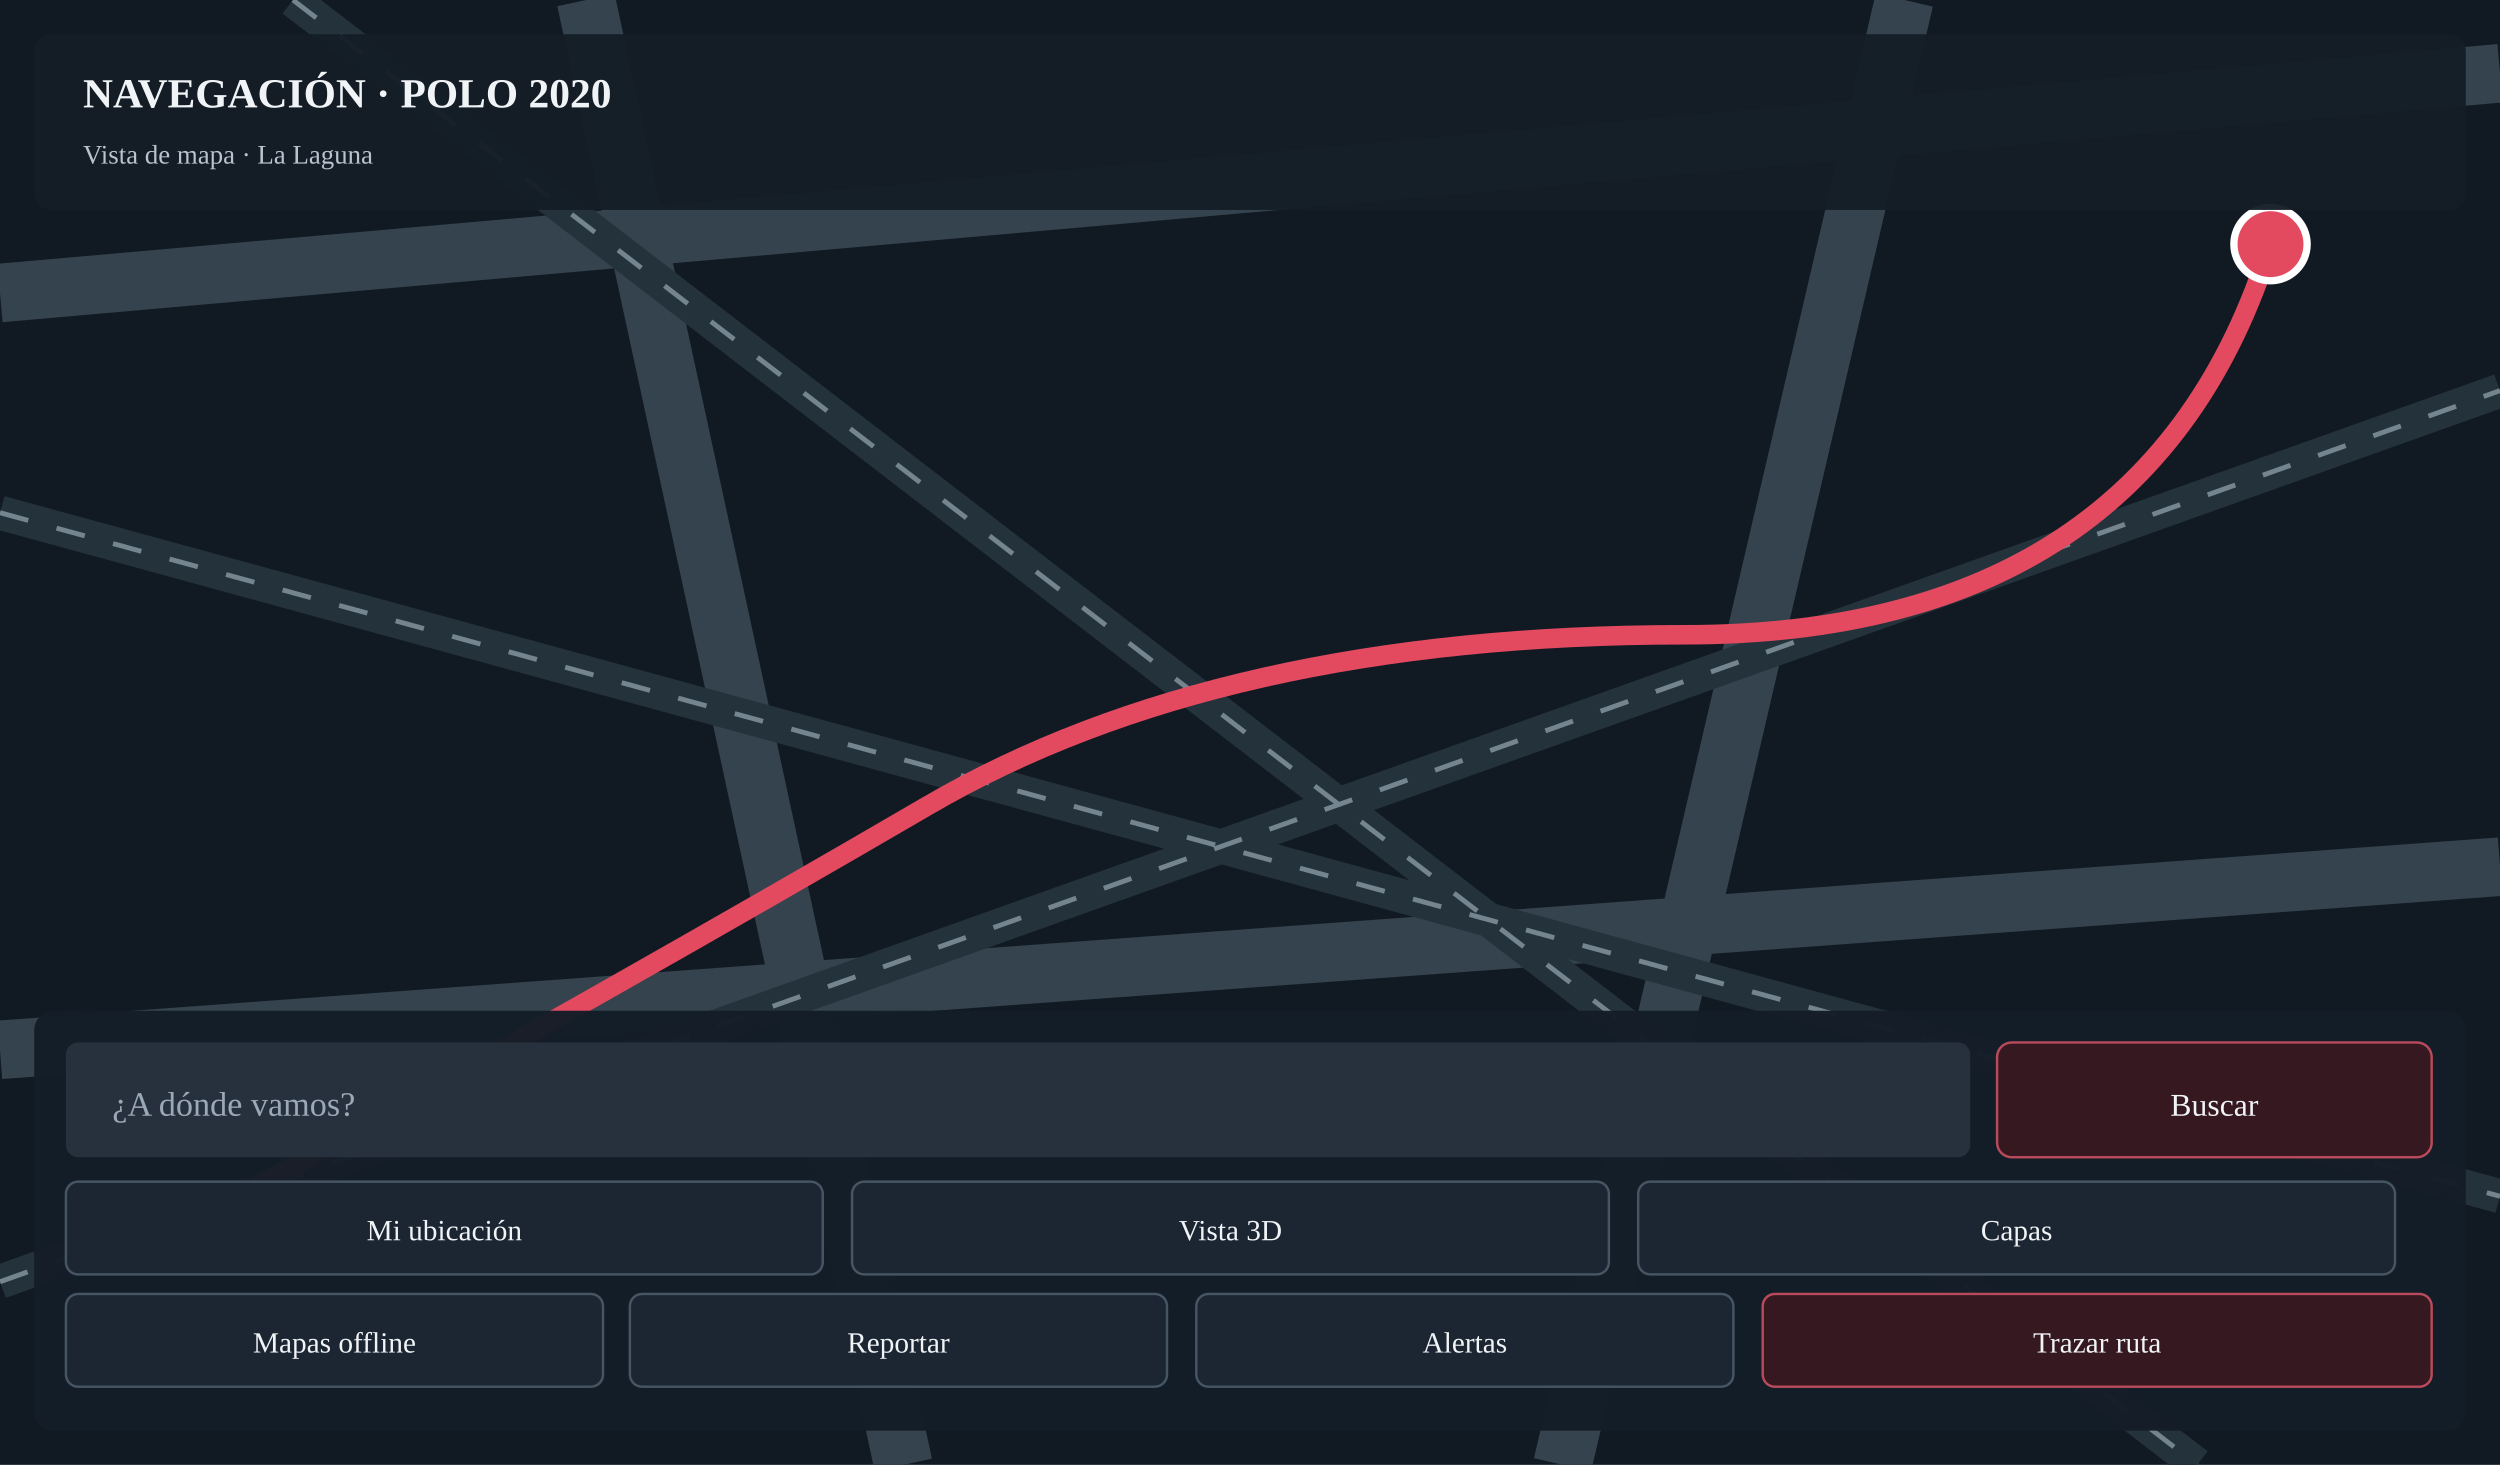
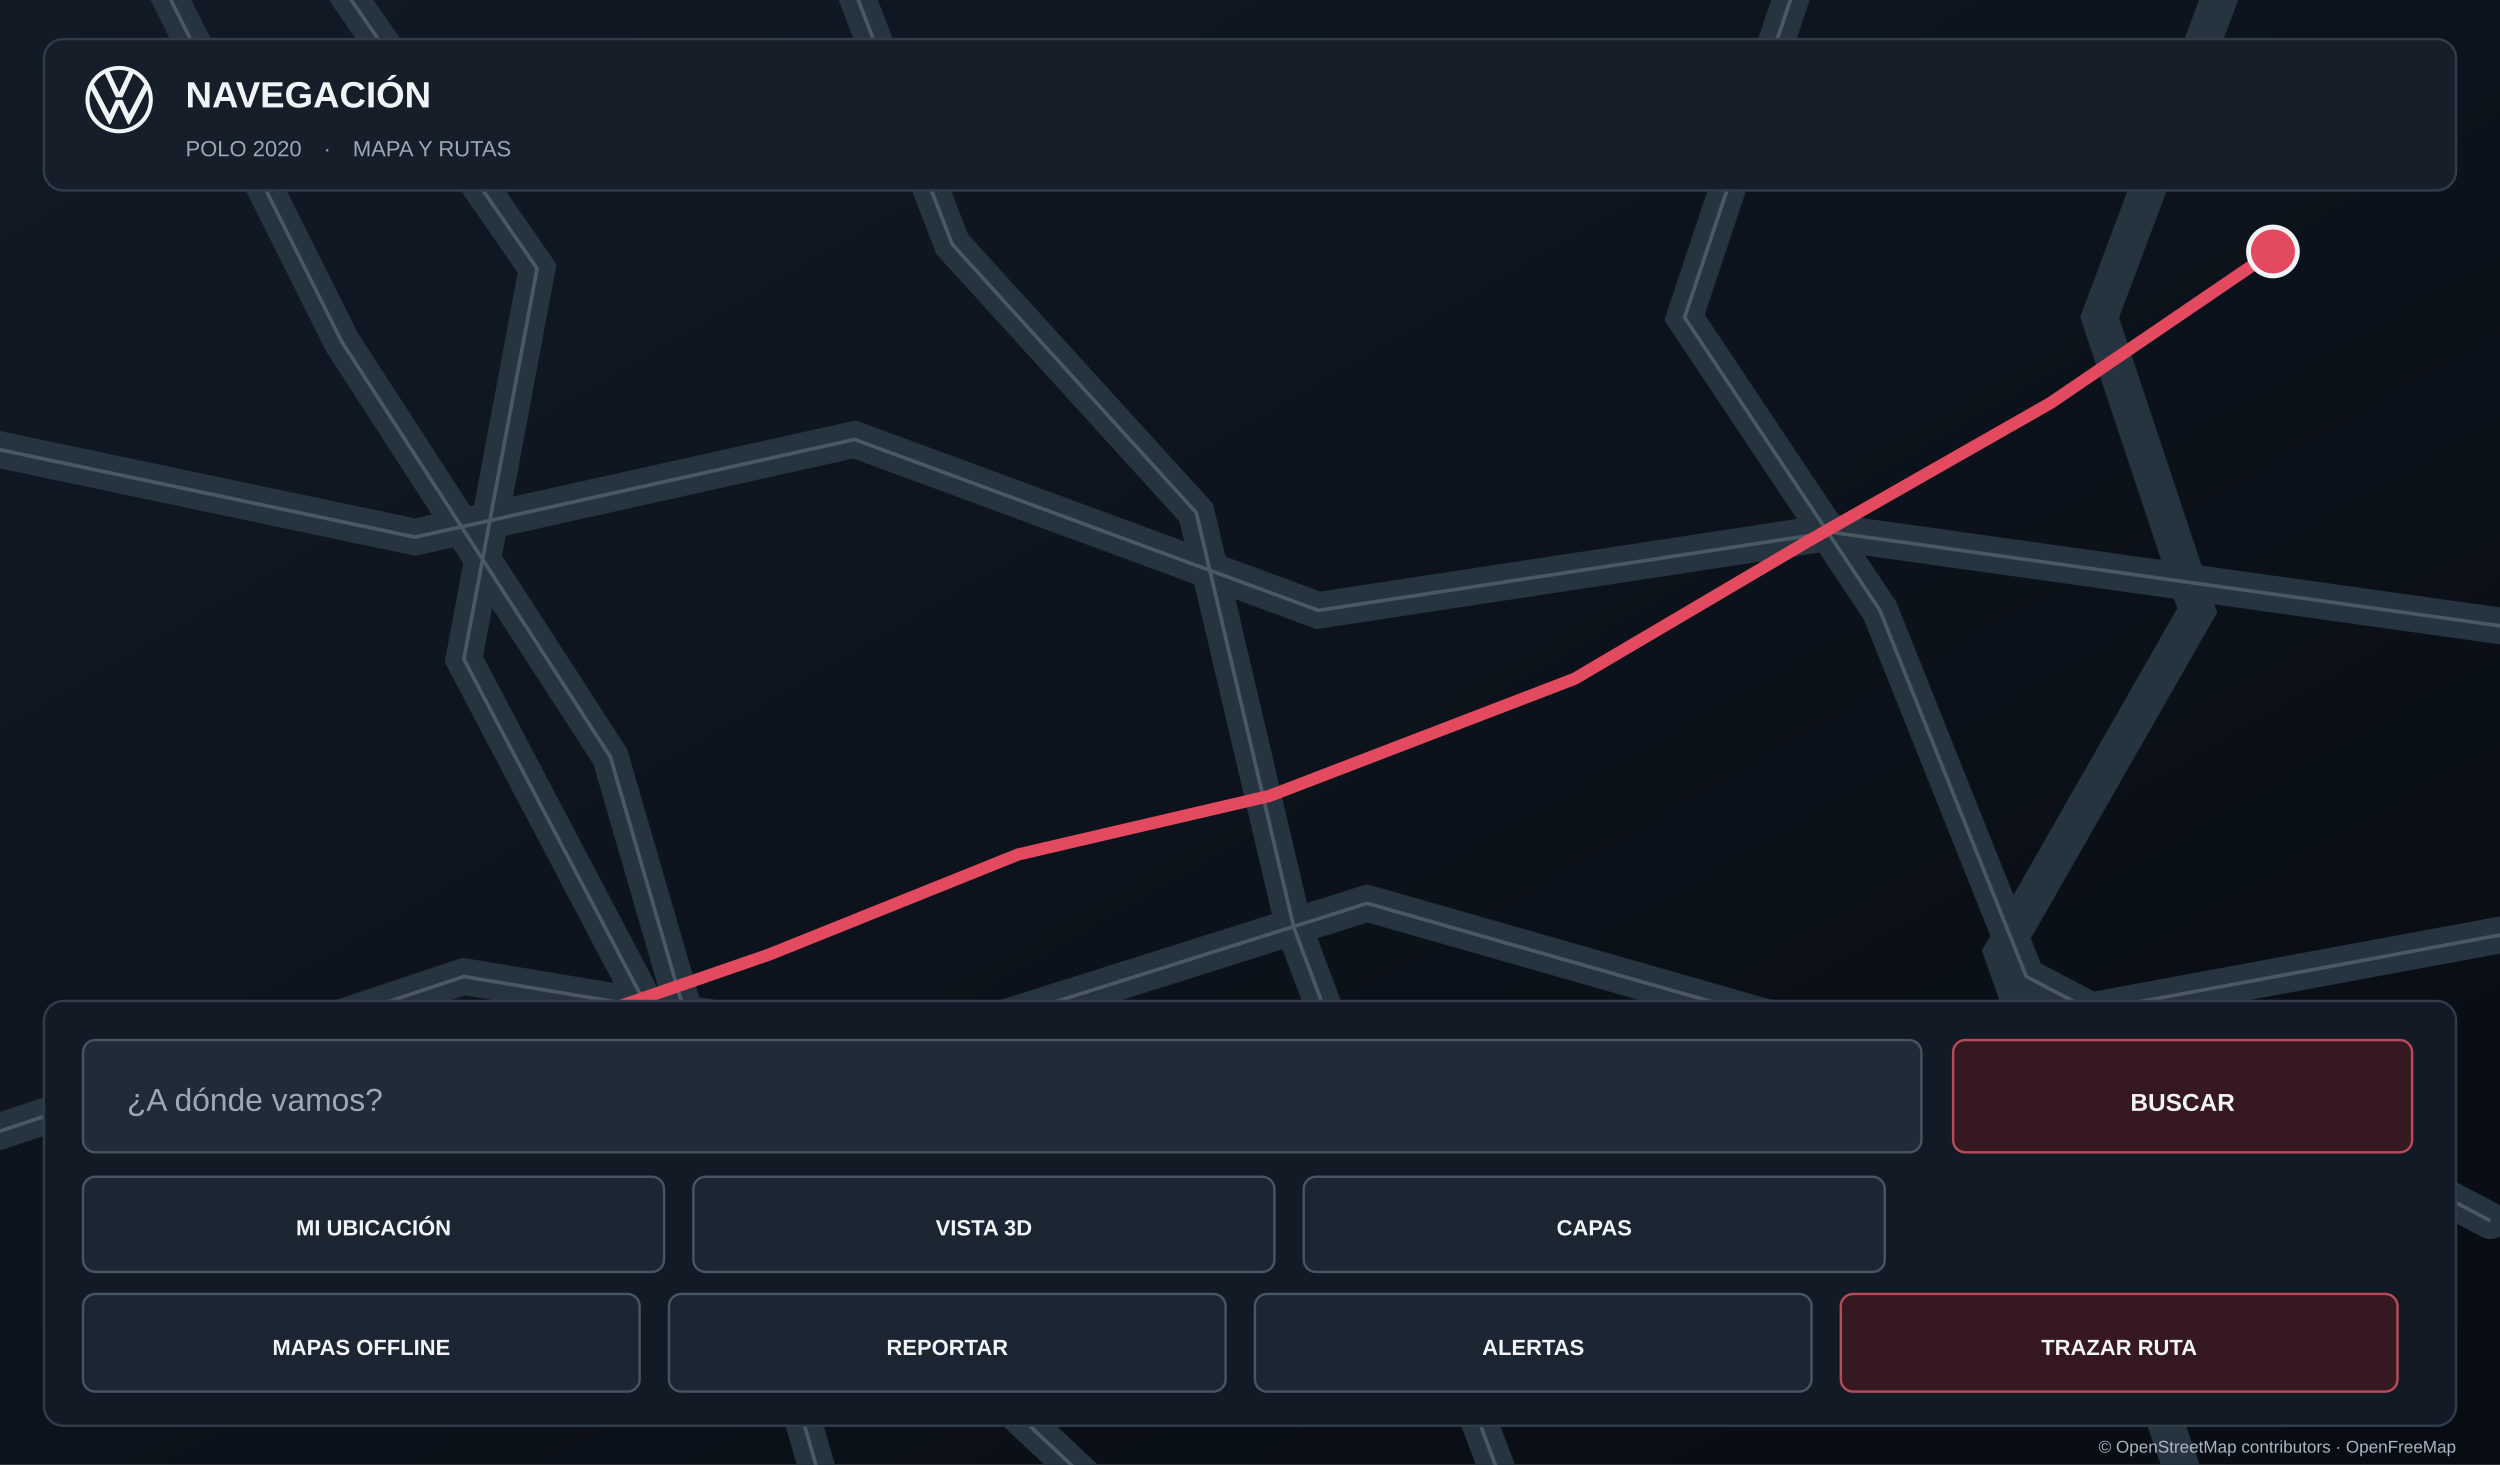
<svg xmlns="http://www.w3.org/2000/svg" width="1024" height="600" viewBox="0 0 1024 600">
-   <rect width="1024" height="600" fill="#111a22" />
-   <path d="M0 120 L1024 30 M0 430 L1024 355 M240 0 L370 600 M780 0 L640 600" stroke="#34434d" stroke-width="24" fill="none" />
-   <path d="M0 210 L1024 490 M0 525 L1024 160 M120 0 L900 600" stroke="#24323b" stroke-width="14" fill="none" />
-   <path d="M0 210 L1024 490 M0 525 L1024 160 M120 0 L900 600" stroke="#75858f" stroke-width="2" stroke-dasharray="12 12" fill="none" />
-   <path d="M80 500 Q260 400 380 330 T690 260 T930 100" stroke="#e34a60" stroke-width="8" fill="none" stroke-linecap="round" />
-   <circle cx="80" cy="500" r="15" fill="#69c59b" stroke="#fff" stroke-width="3" />
-   <circle cx="930" cy="100" r="15" fill="#e34a60" stroke="#fff" stroke-width="3" />
-   <rect x="14" y="14" width="996" height="72" rx="7" fill="#141d27" opacity=".96" />
-   <text x="34" y="44" fill="#f1f4f7" font-size="17" font-weight="700">NAVEGACIÓN · POLO 2020</text>
-   <text x="34" y="67" fill="#b8c3d0" font-size="11">Vista de mapa · La Laguna</text>
-   <rect x="14" y="414" width="996" height="172" rx="8" fill="#141d27" opacity=".97" />
-   <rect x="27" y="427" width="780" height="47" rx="5" fill="#26313d" />
-   <text x="46" y="457" fill="#9ba8b7" font-size="14">¿A dónde vamos?</text>
-   <rect x="818" y="427" width="178" height="47" rx="6" fill="#351820" stroke="#b94a5b" />
-   <text x="907" y="457" fill="#f1f4f7" font-size="13" text-anchor="middle">Buscar</text>
-   <rect x="27" y="484" width="310" height="38" rx="5" fill="#1b2632" stroke="#465564" />
-   <text x="182" y="508" fill="#f1f4f7" font-size="12" text-anchor="middle">Mi ubicación</text>
-   <rect x="349" y="484" width="310" height="38" rx="5" fill="#1b2632" stroke="#465564" />
-   <text x="504" y="508" fill="#f1f4f7" font-size="12" text-anchor="middle">Vista 3D</text>
-   <rect x="671" y="484" width="310" height="38" rx="5" fill="#1b2632" stroke="#465564" />
-   <text x="826" y="508" fill="#f1f4f7" font-size="12" text-anchor="middle">Capas</text>
-   <rect x="27" y="530" width="220" height="38" rx="5" fill="#1b2632" stroke="#465564" />
-   <text x="137" y="554" fill="#f1f4f7" font-size="12" text-anchor="middle">Mapas offline</text>
-   <rect x="258" y="530" width="220" height="38" rx="5" fill="#1b2632" stroke="#465564" />
-   <text x="368" y="554" fill="#f1f4f7" font-size="12" text-anchor="middle">Reportar</text>
-   <rect x="490" y="530" width="220" height="38" rx="5" fill="#1b2632" stroke="#465564" />
-   <text x="600" y="554" fill="#f1f4f7" font-size="12" text-anchor="middle">Alertas</text>
-   <rect x="722" y="530" width="274" height="38" rx="5" fill="#351820" stroke="#b94a5b" />
-   <text x="859" y="554" fill="#f1f4f7" font-size="12" text-anchor="middle">Trazar ruta</text>
+   <defs>
+     <linearGradient id="mapbg" x2="1" y2="1">
+       <stop stop-color="#111a25" />
+       <stop offset="1" stop-color="#080c13" />
+     </linearGradient>
+   </defs>
+   <rect width="1024" height="600" fill="url(#mapbg)" />
+   <g fill="none" stroke="#263440" stroke-width="15" stroke-linecap="round">
+     <path d="M-20 180L170 220 350 180 540 250 750 218 1050 260" />
+     <path d="M60-20L140 140 250 310 340 620" />
+     <path d="M340-30L390 100 490 210 530 380 620 620" />
+     <path d="M740-20L690 130 770 250 830 400 1020 500" />
+     <path d="M-20 470L190 400 370 430 560 370 770 430 1040 380" />
+     <path d="M130-20L220 110 190 270 290 460 460 620" />
+     <path d="M920-30L860 130 900 250 820 390 900 620" />
+   </g>
+   <g fill="none" stroke="#53616d" stroke-width="1.5" opacity=".8">
+     <path d="M-20 180L170 220 350 180 540 250 750 218 1050 260" />
+     <path d="M60-20L140 140 250 310 340 620" />
+     <path d="M340-30L390 100 490 210 530 380 620 620" />
+     <path d="M740-20L690 130 770 250 830 400 1020 500" />
+     <path d="M-20 470L190 400 370 430 560 370 770 430 1040 380" />
+     <path d="M130-20L220 110 190 270 290 460 460 620" />
+   </g>
+   <path d="M88 476L205 429 315 391 417 350 520 326 645 278 740 222 840 165 931 103" fill="none" stroke="#e34a60" stroke-width="5" stroke-linecap="round" stroke-linejoin="round" />
+   <circle cx="88" cy="476" r="10" fill="#64d8a2" stroke="#f1f4f7" stroke-width="2" />
+   <circle cx="931" cy="103" r="10" fill="#e34a60" stroke="#f1f4f7" stroke-width="2" />
+   <rect x="18" y="16" width="988" height="62" rx="8" fill="#151e29" stroke="#303c49" />
+   <g transform="translate(35 27) scale(1.15)">
+     <path d="M12,0C5.36,0 0,5.36 0,12s5.36,12 12,12 12,-5.36 12,-12S18.64,0 12,0M12,1.41c1.2,0 2.36,0.22 3.43,0.59L12.13,9.13c-0.04,0.04 -0.04,0.13 -0.13,0.13s-0.09,-0.09 -0.13,-0.13L8.57,2c1.07,-0.37 2.23,-0.58 3.43,-0.59M6.9,2.74l3.82,8.23c0.08,0.17 0.17,0.22 0.28,0.22h2c0.12,0 0.2,-0.05 0.29,-0.22l3.77,-8.23c1.58,0.9 2.94,2.19 3.9,3.73l-5.36,10.37c-0.04,0.09 -0.1,0.13 -0.13,0.13 -0.08,0 -0.08,-0.08 -0.13,-0.13l-2.05,-4.54c-0.09,-0.17 -0.17,-0.21 -0.29,-0.21h-2c-0.11,0 -0.19,0.04 -0.28,0.21l-2.05,4.54c-0.05,0.09 -0.04,0.13 -0.13,0.13 -0.09,0 -0.09,-0.08 -0.13,-0.13L3,6.47c0.94,-1.54 2.32,-2.83 3.9,-3.73M2.06,8.53l6.17,12c0.08,0.17 0.17,0.3 0.39,0.3 0.21,0 0.29,-0.13 0.38,-0.3l2.87,-6.39c0.04,-0.08 0.09,-0.14 0.13,-0.14 0.09,0 0.09,0.1 0.13,0.14l2.91,6.39c0.09,0.17 0.17,0.3 0.39,0.3 0.21,0 0.3,-0.13 0.38,-0.3l6.19,-12c0.37,1.07 0.59,2.23 0.59,3.47 -0.05,5.79 -4.8,10.59 -10.59,10.59S1.46,17.79 1.46,12c0,-1.2 0.21,-2.35 0.6,-3.47Z" fill="#f1f4f7" fill-rule="evenodd" />
+   </g>
+   <text x="76" y="44" fill="#f1f4f7" font-family="Arial,Helvetica,sans-serif" font-size="15" font-weight="700">NAVEGACIÓN</text>
+   <text x="76" y="64" fill="#9ba8b7" font-family="Arial,Helvetica,sans-serif" font-size="9">POLO 2020　·　MAPA Y RUTAS</text>
+   <rect x="18" y="410" width="988" height="174" rx="8" fill="#111a25" stroke="#303c49" />
+   <rect x="34" y="426" width="753" height="46" rx="5" fill="#202b37" stroke="#465362" />
+   <text x="52" y="455" fill="#9ba8b7" font-family="Arial,Helvetica,sans-serif" font-size="13">¿A dónde vamos?</text>
+   <rect x="800" y="426" width="188" height="46" rx="5" fill="#351820" stroke="#b94a5b" />
+   <text x="894" y="455" fill="#f1f4f7" font-family="Arial,Helvetica,sans-serif" font-size="10" font-weight="700" text-anchor="middle">BUSCAR</text>
+   <rect x="34" y="482" width="238" height="39" rx="5" fill="#1b2632" stroke="#465564" />
+   <text x="153" y="506" fill="#f1f4f7" font-family="Arial,Helvetica,sans-serif" font-size="9" font-weight="700" text-anchor="middle">MI UBICACIÓN</text>
+   <rect x="284" y="482" width="238" height="39" rx="5" fill="#1b2632" stroke="#465564" />
+   <text x="403" y="506" fill="#f1f4f7" font-family="Arial,Helvetica,sans-serif" font-size="9" font-weight="700" text-anchor="middle">VISTA 3D</text>
+   <rect x="534" y="482" width="238" height="39" rx="5" fill="#1b2632" stroke="#465564" />
+   <text x="653" y="506" fill="#f1f4f7" font-family="Arial,Helvetica,sans-serif" font-size="9" font-weight="700" text-anchor="middle">CAPAS</text>
+   <rect x="34" y="530" width="228" height="40" rx="5" fill="#1b2632" stroke="#465564" />
+   <text x="148" y="555" fill="#f1f4f7" font-family="Arial,Helvetica,sans-serif" font-size="9" font-weight="700" text-anchor="middle">MAPAS OFFLINE</text>
+   <rect x="274" y="530" width="228" height="40" rx="5" fill="#1b2632" stroke="#465564" />
+   <text x="388" y="555" fill="#f1f4f7" font-family="Arial,Helvetica,sans-serif" font-size="9" font-weight="700" text-anchor="middle">REPORTAR</text>
+   <rect x="514" y="530" width="228" height="40" rx="5" fill="#1b2632" stroke="#465564" />
+   <text x="628" y="555" fill="#f1f4f7" font-family="Arial,Helvetica,sans-serif" font-size="9" font-weight="700" text-anchor="middle">ALERTAS</text>
+   <rect x="754" y="530" width="228" height="40" rx="5" fill="#351820" stroke="#b94a5b" />
+   <text x="868" y="555" fill="#f1f4f7" font-family="Arial,Helvetica,sans-serif" font-size="9" font-weight="700" text-anchor="middle">TRAZAR RUTA</text>
+   <text x="1006" y="595" fill="#aab6c4" font-family="Arial,Helvetica,sans-serif" font-size="7" text-anchor="end">© OpenStreetMap contributors · OpenFreeMap</text>
</svg>
